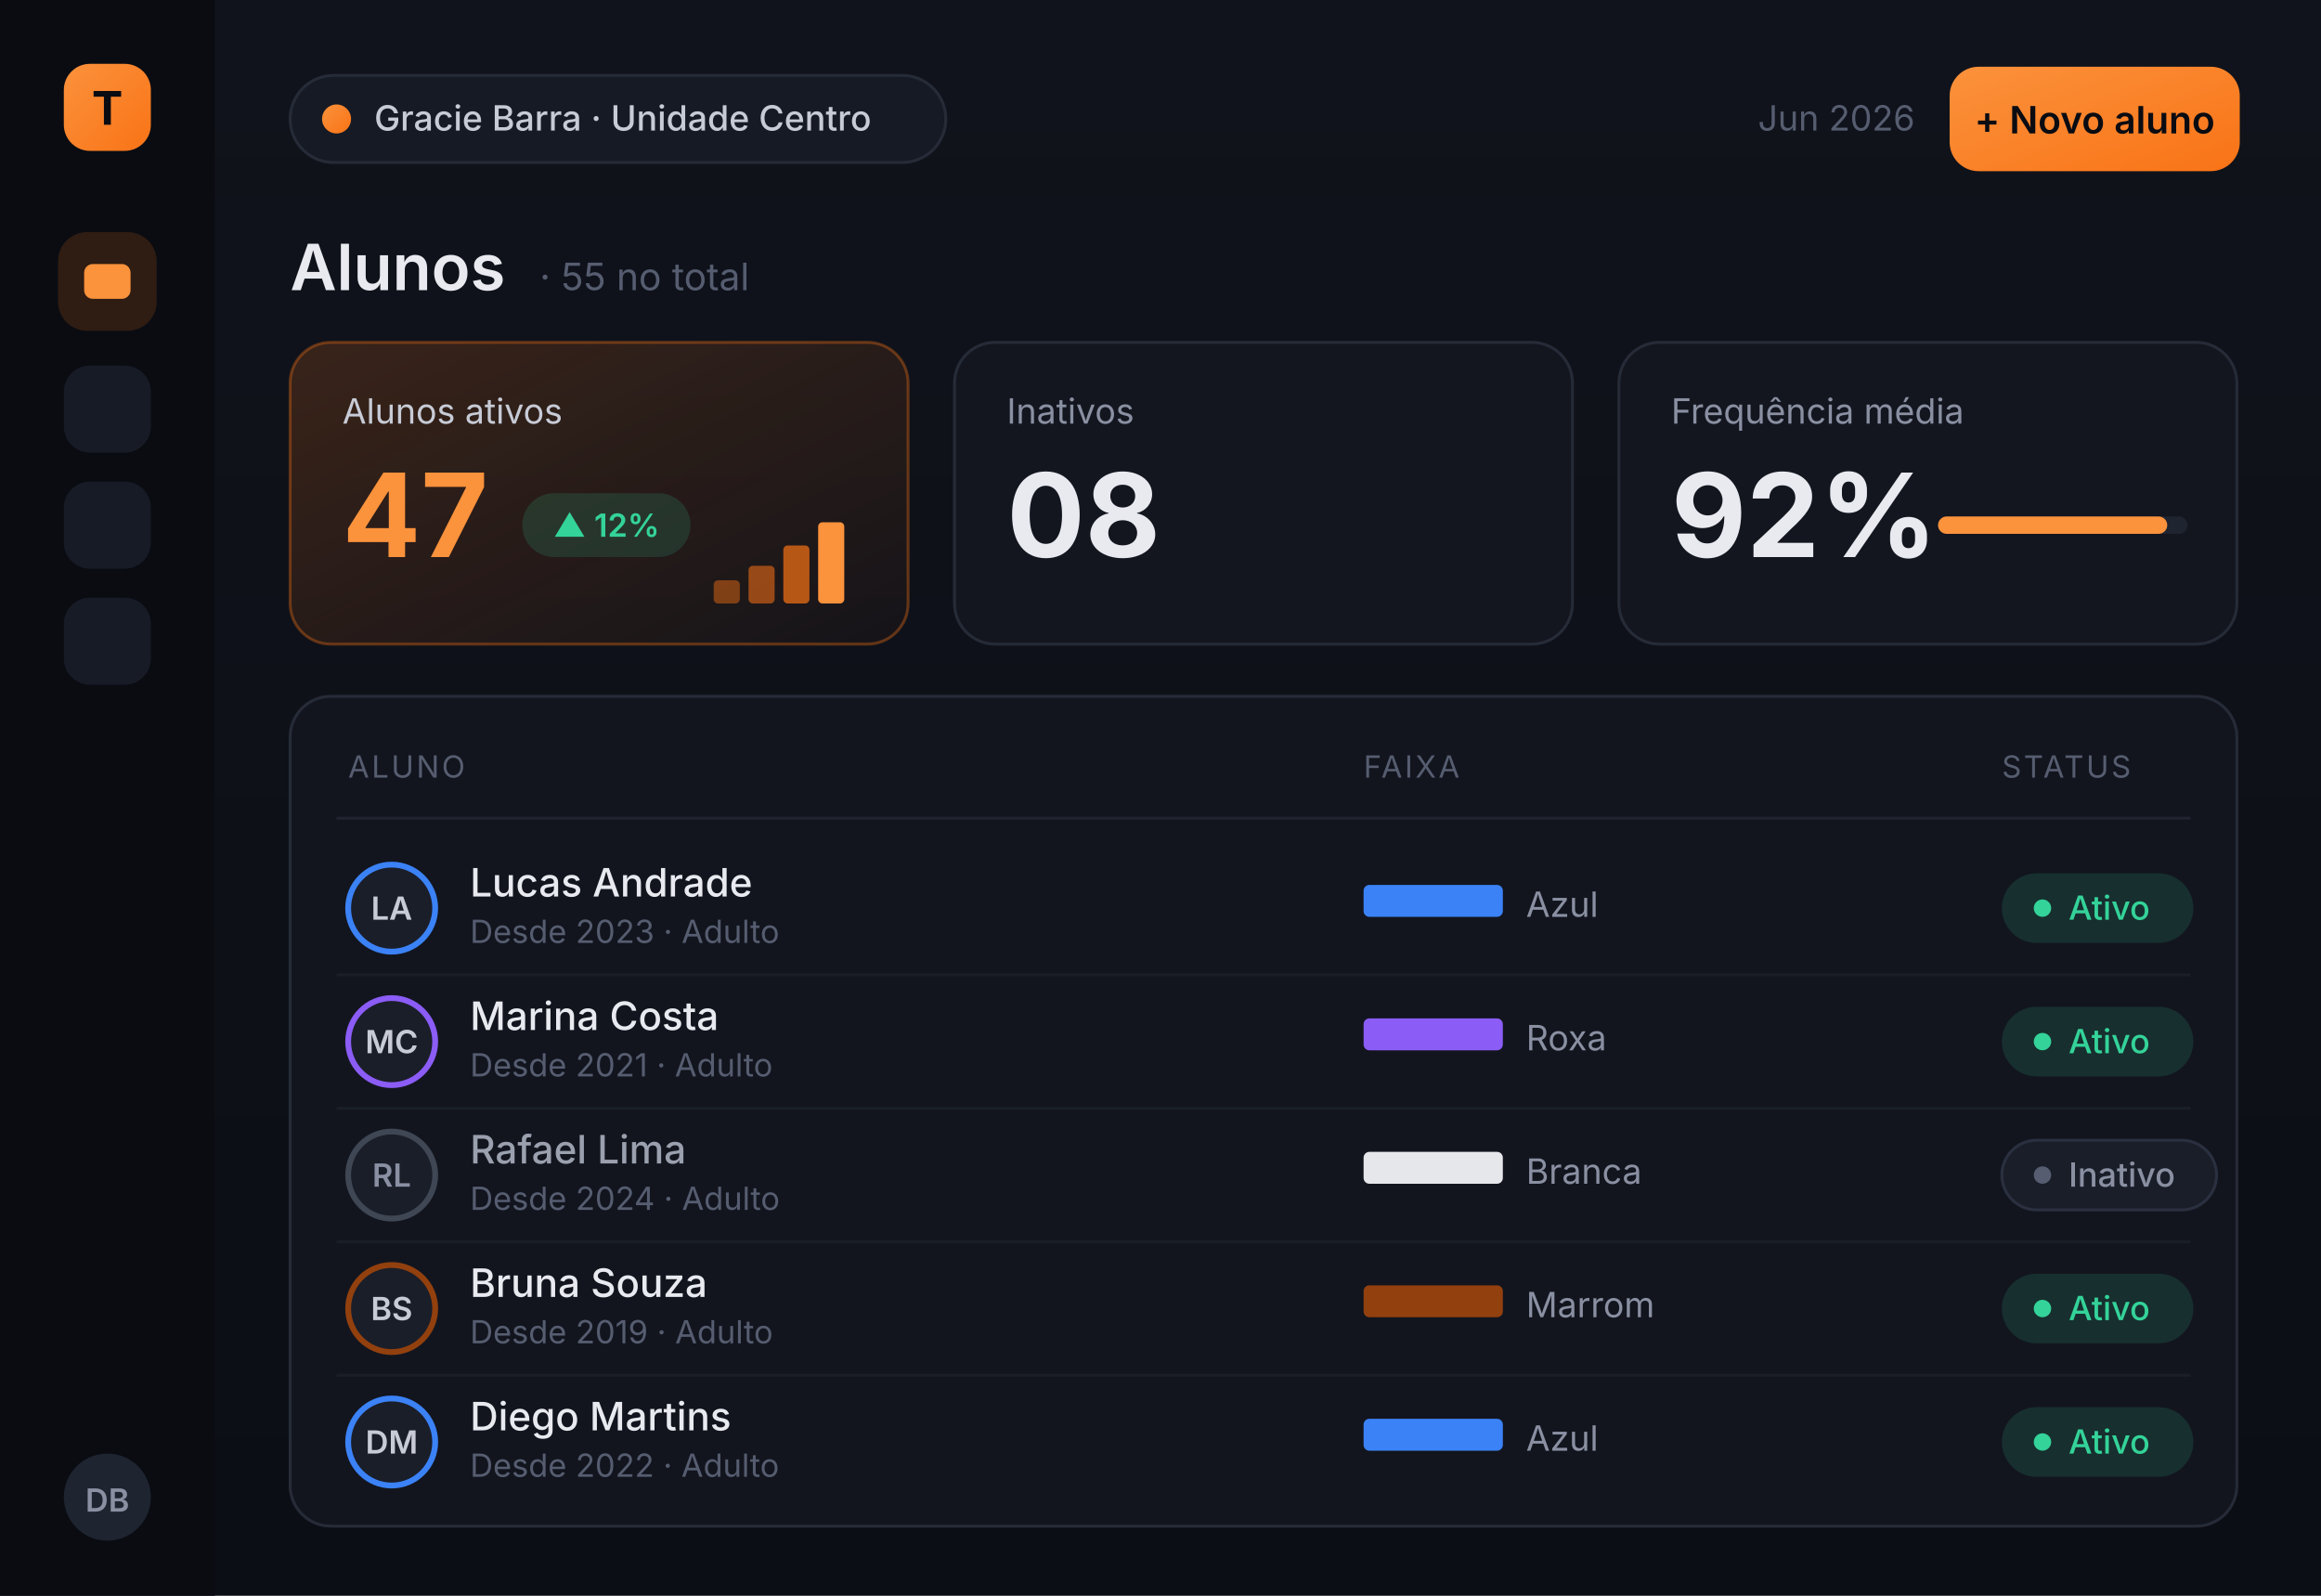
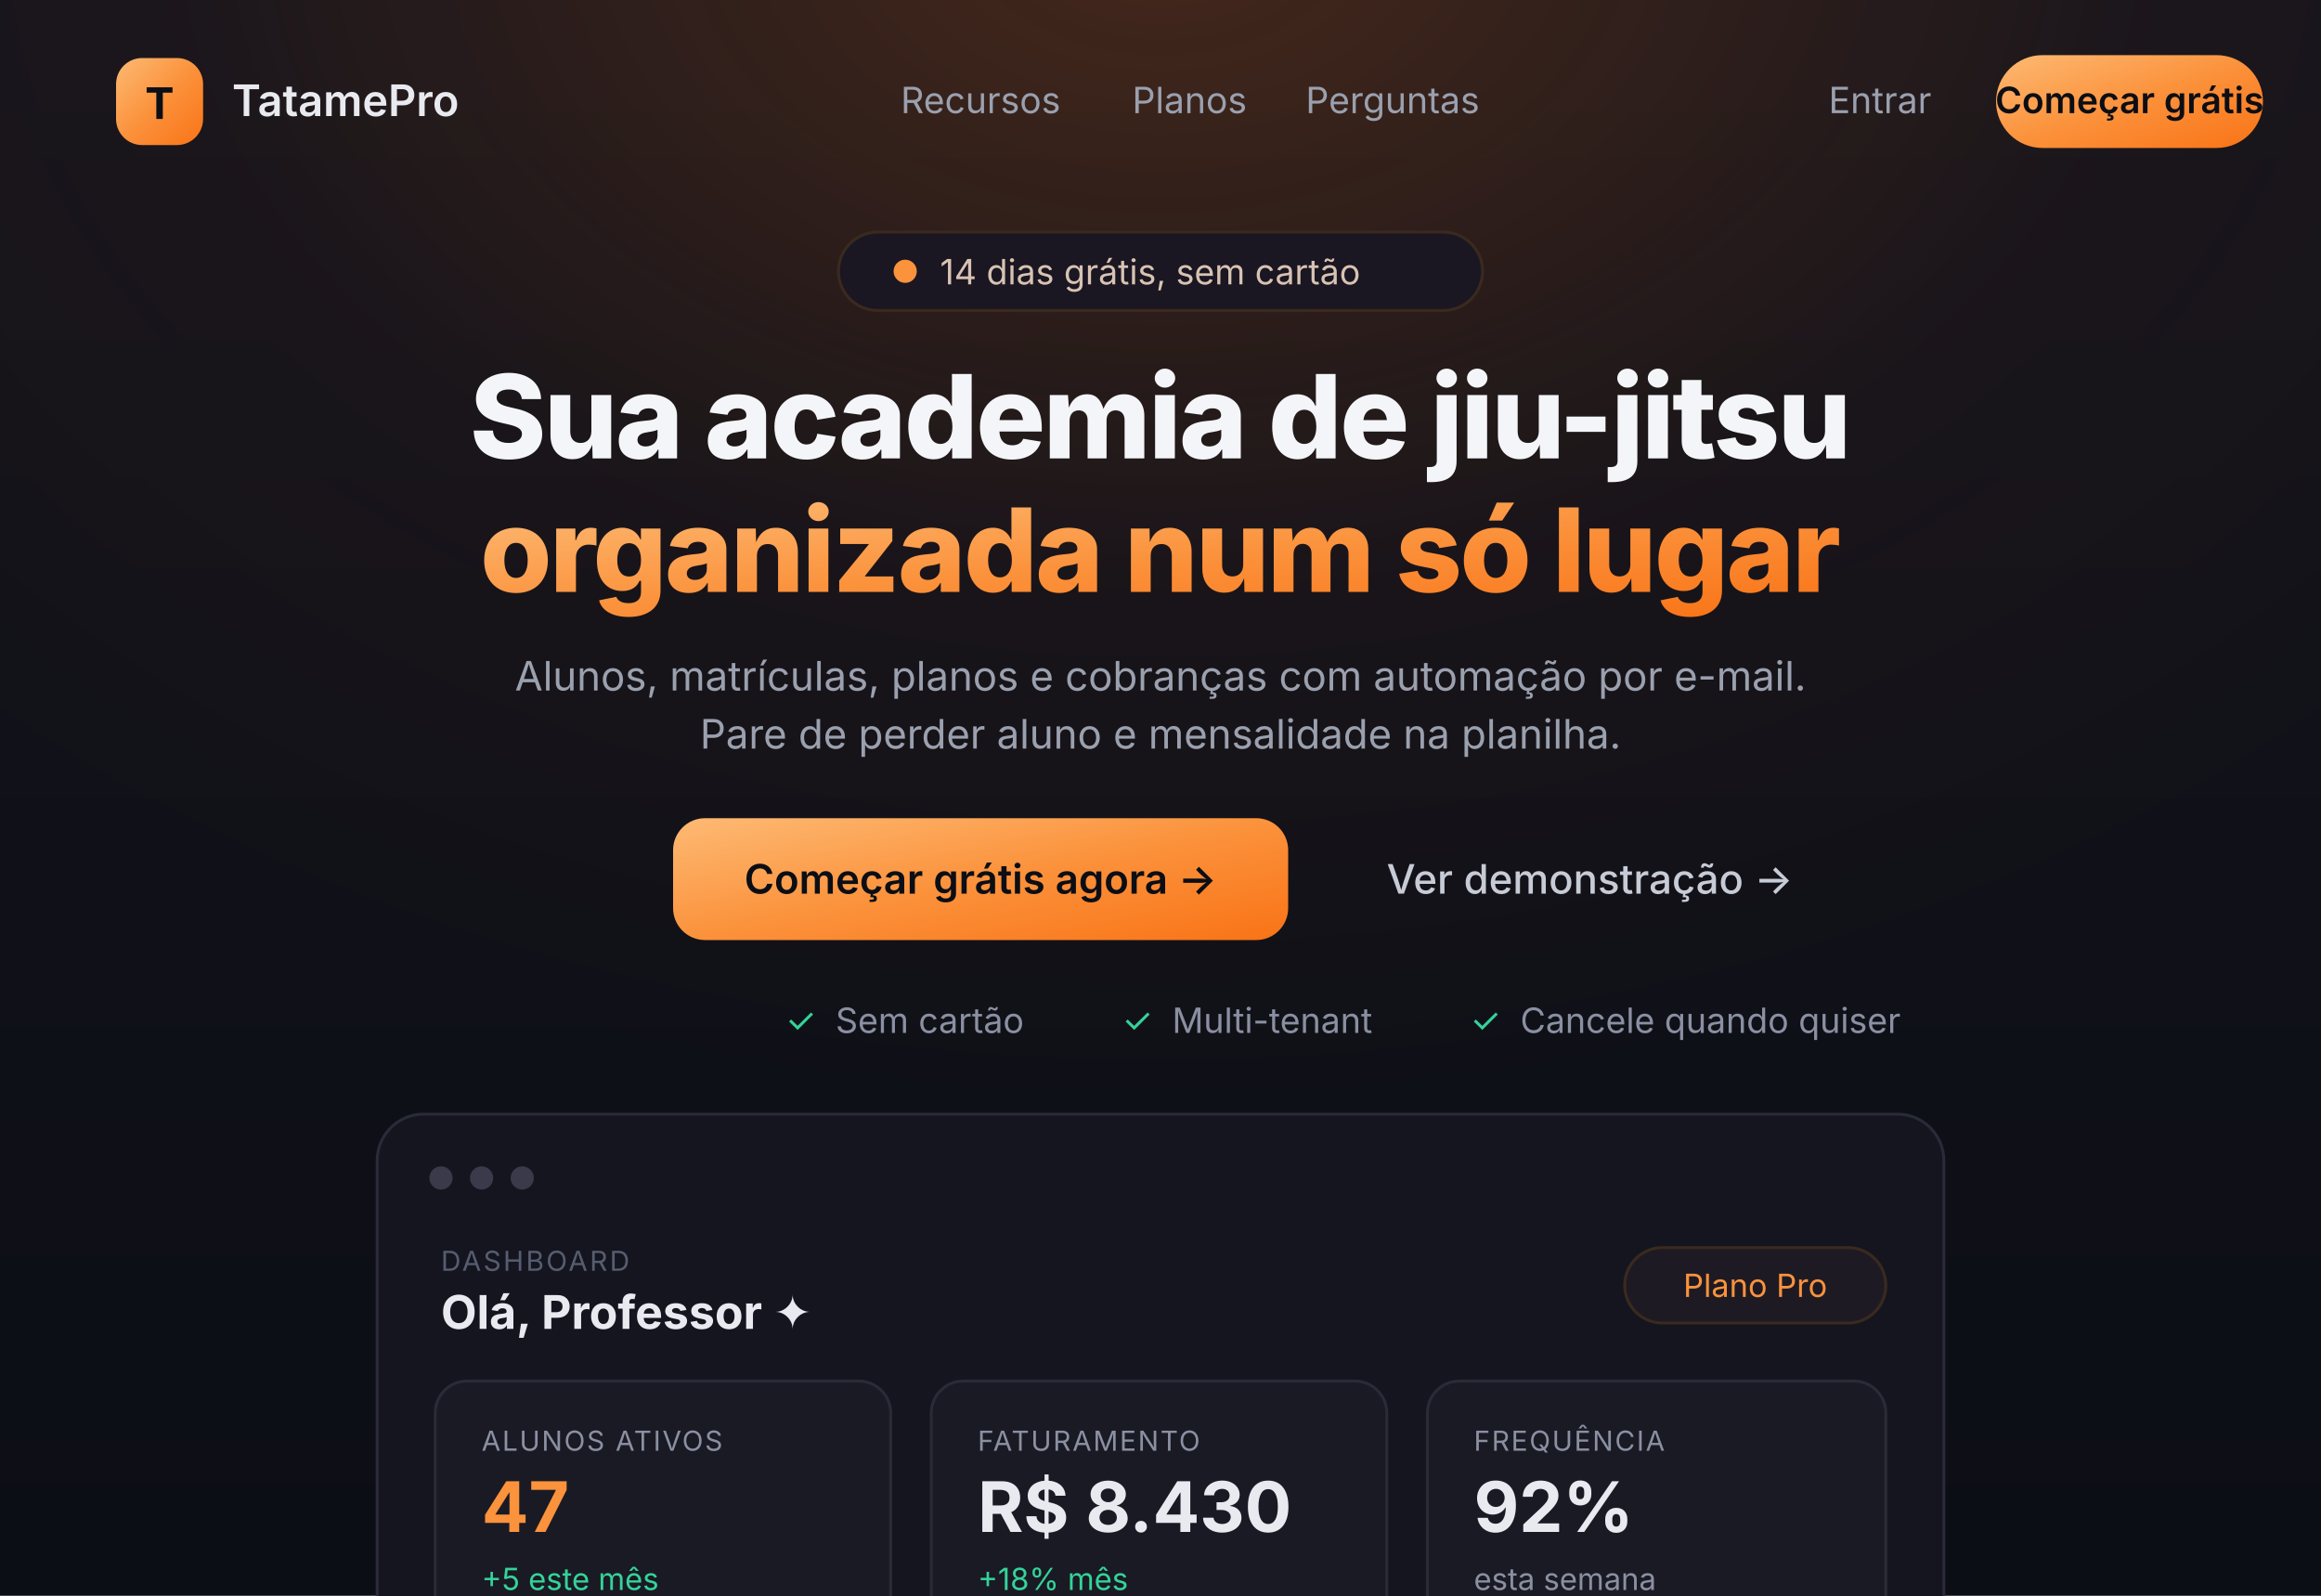
<svg xmlns="http://www.w3.org/2000/svg" width="800" height="550" viewBox="0 0 800 550" font-family="'Inter','Segoe UI',system-ui,-apple-system,sans-serif">
  <defs>
    <linearGradient id="tp-bg" x1="0" y1="0" x2="0" y2="1">
-       <stop offset="0" stop-color="#10131B" />
+       <stop offset="0" stop-color="#13131C" />
      <stop offset="1" stop-color="#0C0E15" />
    </linearGradient>
+     <radialGradient id="tp-glow" cx="50%" cy="-5%" r="75%">
+       <stop offset="0" stop-color="#F97316" stop-opacity="0.22" />
+       <stop offset="0.55" stop-color="#F97316" stop-opacity="0.04" />
+       <stop offset="1" stop-color="#F97316" stop-opacity="0" />
+     </radialGradient>
    <linearGradient id="tp-orange" x1="0" y1="0" x2="1" y2="1">
-       <stop offset="0" stop-color="#FB923C" />
+       <stop offset="0" stop-color="#FDBA74" />
+       <stop offset="0.5" stop-color="#FB923C" />
      <stop offset="1" stop-color="#F97316" />
-     </linearGradient>
-     <linearGradient id="tp-glow" x1="0" y1="0" x2="1" y2="1">
-       <stop offset="0" stop-color="#F97316" stop-opacity="0.18" />
-       <stop offset="1" stop-color="#F97316" stop-opacity="0.03" />
    </linearGradient>
  </defs>
  <rect width="800" height="550" fill="url(#tp-bg)" />
-   <rect x="0" y="0" width="74" height="550" fill="#0A0C12" />
-   <rect x="22" y="22" width="30" height="30" rx="9" fill="url(#tp-orange)" />
-   <text x="37" y="43" font-size="16" font-weight="700" fill="#0A0C12" text-anchor="middle">T</text>
-   <rect x="20" y="80" width="34" height="34" rx="10" fill="#F97316" fill-opacity="0.16" />
-   <rect x="29" y="91" width="16" height="12" rx="3" fill="#FB923C" />
-   <rect x="22" y="126" width="30" height="30" rx="9" fill="#171B26" />
-   <rect x="22" y="166" width="30" height="30" rx="9" fill="#171B26" />
-   <rect x="22" y="206" width="30" height="30" rx="9" fill="#171B26" />
-   <circle cx="37" cy="516" r="15" fill="#1E2430" />
-   <text x="37" y="521" font-size="11" font-weight="600" fill="#8A90A2" text-anchor="middle">DB</text>
-   <rect x="100" y="26" width="226" height="30" rx="15" fill="#161A24" stroke="#262B38" />
-   <circle cx="116" cy="41" r="5" fill="url(#tp-orange)" />
-   <text x="129" y="45" font-size="12" font-weight="500" fill="#C7CBD6">Gracie Barra · Unidade Centro</text>
-   <text x="660" y="45" font-size="12" fill="#565D70" text-anchor="end">Jun 2026</text>
-   <rect x="672" y="23" width="100" height="36" rx="10" fill="url(#tp-orange)" />
-   <text x="722" y="46" font-size="13" font-weight="600" fill="#0A0C12" text-anchor="middle">+ Novo aluno</text>
-   <text x="100" y="100" font-size="22" font-weight="600" fill="#E8EAF0">Alunos</text>
-   <text x="186" y="100" font-size="13" fill="#565D70">· 55 no total</text>
-   <rect x="100" y="118" width="213" height="104" rx="14" fill="url(#tp-glow)" stroke="#F97316" stroke-opacity="0.35" />
-   <text x="118" y="146" font-size="12" fill="#C7CBD6">Alunos ativos</text>
-   <text x="118" y="192" font-size="40" font-weight="700" fill="#FB923C">47</text>
-   <rect x="180" y="170" width="58" height="22" rx="11" fill="#34D399" fill-opacity="0.15" />
-   <text x="209" y="185" font-size="11" font-weight="600" fill="#34D399" text-anchor="middle">▲ 12%</text>
-   <rect x="246" y="200" width="9" height="8" rx="1.5" fill="#F97316" fill-opacity="0.45" />
-   <rect x="258" y="195" width="9" height="13" rx="1.5" fill="#F97316" fill-opacity="0.55" />
-   <rect x="270" y="188" width="9" height="20" rx="1.5" fill="#F97316" fill-opacity="0.7" />
-   <rect x="282" y="180" width="9" height="28" rx="1.5" fill="#FB923C" />
-   <rect x="329" y="118" width="213" height="104" rx="14" fill="#13161F" stroke="#262B38" />
-   <text x="347" y="146" font-size="12" fill="#8A90A2">Inativos</text>
-   <text x="347" y="192" font-size="40" font-weight="700" fill="#E8EAF0">08</text>
-   <rect x="558" y="118" width="213" height="104" rx="14" fill="#13161F" stroke="#262B38" />
-   <text x="576" y="146" font-size="12" fill="#8A90A2">Frequência média</text>
-   <text x="576" y="192" font-size="40" font-weight="700" fill="#E8EAF0">92%</text>
-   <rect x="668" y="178" width="86" height="6" rx="3" fill="#1E2430" />
-   <rect x="668" y="178" width="79" height="6" rx="3" fill="#FB923C" />
-   <rect x="100" y="240" width="671" height="286" rx="14" fill="#12151E" stroke="#262B38" />
-   <text x="120" y="268" font-size="10.5" letter-spacing="0.08em" fill="#565D70">ALUNO</text>
-   <text x="470" y="268" font-size="10.5" letter-spacing="0.08em" fill="#565D70">FAIXA</text>
-   <text x="690" y="268" font-size="10.5" letter-spacing="0.08em" fill="#565D70">STATUS</text>
-   <line x1="116" y1="282" x2="755" y2="282" stroke="#20242F" />
-   <circle cx="135" cy="313" r="15" fill="#1A1E29" stroke="#3B82F6" stroke-width="2" />
-   <text x="135" y="317" font-size="11" font-weight="600" fill="#C7CBD6" text-anchor="middle">LA</text>
-   <text x="162" y="309" font-size="13.5" font-weight="500" fill="#E8EAF0">Lucas Andrade</text>
-   <text x="162" y="325" font-size="11" fill="#565D70">Desde 2023 · Adulto</text>
-   <rect x="470" y="305" width="48" height="11" rx="2" fill="#3B82F6" />
-   <text x="526" y="316" font-size="12" fill="#8A90A2">Azul</text>
-   <rect x="690" y="301" width="66" height="24" rx="12" fill="#34D399" fill-opacity="0.14" />
-   <circle cx="704" cy="313" r="3" fill="#34D399" />
-   <text x="713" y="317" font-size="11.5" font-weight="500" fill="#34D399">Ativo</text>
-   <line x1="116" y1="336" x2="755" y2="336" stroke="#1A1E27" />
-   <circle cx="135" cy="359" r="15" fill="#1A1E29" stroke="#8B5CF6" stroke-width="2" />
-   <text x="135" y="363" font-size="11" font-weight="600" fill="#C7CBD6" text-anchor="middle">MC</text>
-   <text x="162" y="355" font-size="13.5" font-weight="500" fill="#E8EAF0">Marina Costa</text>
-   <text x="162" y="371" font-size="11" fill="#565D70">Desde 2021 · Adulto</text>
-   <rect x="470" y="351" width="48" height="11" rx="2" fill="#8B5CF6" />
-   <text x="526" y="362" font-size="12" fill="#8A90A2">Roxa</text>
-   <rect x="690" y="347" width="66" height="24" rx="12" fill="#34D399" fill-opacity="0.14" />
-   <circle cx="704" cy="359" r="3" fill="#34D399" />
-   <text x="713" y="363" font-size="11.5" font-weight="500" fill="#34D399">Ativo</text>
-   <line x1="116" y1="382" x2="755" y2="382" stroke="#1A1E27" />
-   <circle cx="135" cy="405" r="15" fill="#1A1E29" stroke="#3F4654" stroke-width="2" />
-   <text x="135" y="409" font-size="11" font-weight="600" fill="#8A90A2" text-anchor="middle">RL</text>
-   <text x="162" y="401" font-size="13.5" font-weight="500" fill="#9AA0AE">Rafael Lima</text>
-   <text x="162" y="417" font-size="11" fill="#565D70">Desde 2024 · Adulto</text>
-   <rect x="470" y="397" width="48" height="11" rx="2" fill="#E5E7EB" />
-   <text x="526" y="408" font-size="12" fill="#8A90A2">Branca</text>
-   <rect x="690" y="393" width="74" height="24" rx="12" fill="#1A1E29" stroke="#2A3040" />
-   <circle cx="704" cy="405" r="3" fill="#565D70" />
-   <text x="713" y="409" font-size="11.5" font-weight="500" fill="#8A90A2">Inativo</text>
-   <line x1="116" y1="428" x2="755" y2="428" stroke="#1A1E27" />
-   <circle cx="135" cy="451" r="15" fill="#1A1E29" stroke="#92400E" stroke-width="2" />
-   <text x="135" y="455" font-size="11" font-weight="600" fill="#C7CBD6" text-anchor="middle">BS</text>
-   <text x="162" y="447" font-size="13.5" font-weight="500" fill="#E8EAF0">Bruna Souza</text>
-   <text x="162" y="463" font-size="11" fill="#565D70">Desde 2019 · Adulto</text>
-   <rect x="470" y="443" width="48" height="11" rx="2" fill="#92400E" />
-   <text x="526" y="454" font-size="12" fill="#8A90A2">Marrom</text>
-   <rect x="690" y="439" width="66" height="24" rx="12" fill="#34D399" fill-opacity="0.14" />
-   <circle cx="704" cy="451" r="3" fill="#34D399" />
-   <text x="713" y="455" font-size="11.5" font-weight="500" fill="#34D399">Ativo</text>
-   <line x1="116" y1="474" x2="755" y2="474" stroke="#1A1E27" />
-   <circle cx="135" cy="497" r="15" fill="#1A1E29" stroke="#3B82F6" stroke-width="2" />
-   <text x="135" y="501" font-size="11" font-weight="600" fill="#C7CBD6" text-anchor="middle">DM</text>
-   <text x="162" y="493" font-size="13.5" font-weight="500" fill="#E8EAF0">Diego Martins</text>
-   <text x="162" y="509" font-size="11" fill="#565D70">Desde 2022 · Adulto</text>
-   <rect x="470" y="489" width="48" height="11" rx="2" fill="#3B82F6" />
-   <text x="526" y="500" font-size="12" fill="#8A90A2">Azul</text>
-   <rect x="690" y="485" width="66" height="24" rx="12" fill="#34D399" fill-opacity="0.14" />
-   <circle cx="704" cy="497" r="3" fill="#34D399" />
-   <text x="713" y="501" font-size="11.5" font-weight="500" fill="#34D399">Ativo</text>
+   <rect width="800" height="550" fill="url(#tp-glow)" />
+   <rect x="40" y="20" width="30" height="30" rx="9" fill="url(#tp-orange)" />
+   <text x="55" y="41" font-size="15" font-weight="700" fill="#0C0E15" text-anchor="middle">T</text>
+   <text x="80" y="40" font-size="15" font-weight="600" fill="#E8EAF0">TatamePro</text>
+   <text x="338" y="39" font-size="12.5" fill="#9AA0AE" text-anchor="middle">Recursos</text>
+   <text x="410" y="39" font-size="12.5" fill="#9AA0AE" text-anchor="middle">Planos</text>
+   <text x="480" y="39" font-size="12.5" fill="#9AA0AE" text-anchor="middle">Perguntas</text>
+   <text x="648" y="39" font-size="12.5" fill="#9AA0AE" text-anchor="middle">Entrar</text>
+   <rect x="688" y="19" width="92" height="32" rx="16" fill="url(#tp-orange)" />
+   <text x="734" y="39" font-size="12.5" font-weight="600" fill="#0C0E15" text-anchor="middle">Começar grátis</text>
+   <rect x="289" y="80" width="222" height="27" rx="13.5" fill="#1A1622" stroke="#3A2A1E" />
+   <circle cx="312" cy="93.5" r="4" fill="#FB923C" />
+   <text x="324" y="98" font-size="12" fill="#D8C3B2">14 dias grátis, sem cartão</text>
+   <text x="400" y="158" font-size="40" font-weight="800" letter-spacing="-0.02em" fill="#F4F5F8" text-anchor="middle">Sua academia de jiu-jitsu</text>
+   <text x="400" y="204" font-size="40" font-weight="800" letter-spacing="-0.02em" fill="url(#tp-orange)" text-anchor="middle">organizada num só lugar</text>
+   <text x="400" y="238" font-size="14" fill="#9AA0AE" text-anchor="middle">Alunos, matrículas, planos e cobranças com automação por e-mail.</text>
+   <text x="400" y="258" font-size="14" fill="#9AA0AE" text-anchor="middle">Pare de perder aluno e mensalidade na planilha.</text>
+   <rect x="232" y="282" width="212" height="42" rx="11" fill="url(#tp-orange)" />
+   <text x="338" y="308" font-size="14" font-weight="600" fill="#0C0E15" text-anchor="middle">Começar grátis agora  →</text>
+   <text x="548" y="308" font-size="14" font-weight="500" fill="#C7CBD6" text-anchor="middle">Ver demonstração  →</text>
+   <text x="276" y="356" font-size="12" fill="#34D399" text-anchor="middle">✓</text>
+   <text x="288" y="356" font-size="12" fill="#8A90A2">Sem cartão</text>
+   <text x="392" y="356" font-size="12" fill="#34D399" text-anchor="middle">✓</text>
+   <text x="404" y="356" font-size="12" fill="#8A90A2">Multi-tenant</text>
+   <text x="512" y="356" font-size="12" fill="#34D399" text-anchor="middle">✓</text>
+   <text x="524" y="356" font-size="12" fill="#8A90A2">Cancele quando quiser</text>
+   <rect x="130" y="384" width="540" height="200" rx="16" fill="#15151F" stroke="#2A2A38" />
+   <circle cx="152" cy="406" r="4" fill="#3A3A4A" />
+   <circle cx="166" cy="406" r="4" fill="#3A3A4A" />
+   <circle cx="180" cy="406" r="4" fill="#3A3A4A" />
+   <text x="152" y="438" font-size="9.5" letter-spacing="0.08em" fill="#565D70">DASHBOARD</text>
+   <text x="152" y="458" font-size="16" font-weight="700" fill="#E8EAF0">Olá, Professor ✦</text>
+   <rect x="560" y="430" width="90" height="26" rx="13" fill="#1E1A24" stroke="#3A2A1E" />
+   <text x="605" y="447" font-size="11" fill="#FB923C" text-anchor="middle">Plano Pro</text>
+   <rect x="150" y="476" width="157" height="92" rx="11" fill="#1A1A24" stroke="#2A2A38" />
+   <text x="166" y="500" font-size="9.5" letter-spacing="0.06em" fill="#8A90A2">ALUNOS ATIVOS</text>
+   <text x="166" y="528" font-size="24" font-weight="700" fill="#FB923C">47</text>
+   <text x="166" y="548" font-size="10.5" fill="#34D399">+5 este mês</text>
+   <rect x="321" y="476" width="157" height="92" rx="11" fill="#1A1A24" stroke="#2A2A38" />
+   <text x="337" y="500" font-size="9.5" letter-spacing="0.06em" fill="#8A90A2">FATURAMENTO</text>
+   <text x="337" y="528" font-size="24" font-weight="700" fill="#E8EAF0">R$ 8.430</text>
+   <text x="337" y="548" font-size="10.5" fill="#34D399">+18% mês</text>
+   <rect x="492" y="476" width="158" height="92" rx="11" fill="#1A1A24" stroke="#2A2A38" />
+   <text x="508" y="500" font-size="9.5" letter-spacing="0.06em" fill="#8A90A2">FREQUÊNCIA</text>
+   <text x="508" y="528" font-size="24" font-weight="700" fill="#E8EAF0">92%</text>
+   <text x="508" y="548" font-size="10.5" fill="#8A90A2">esta semana</text>
</svg>
